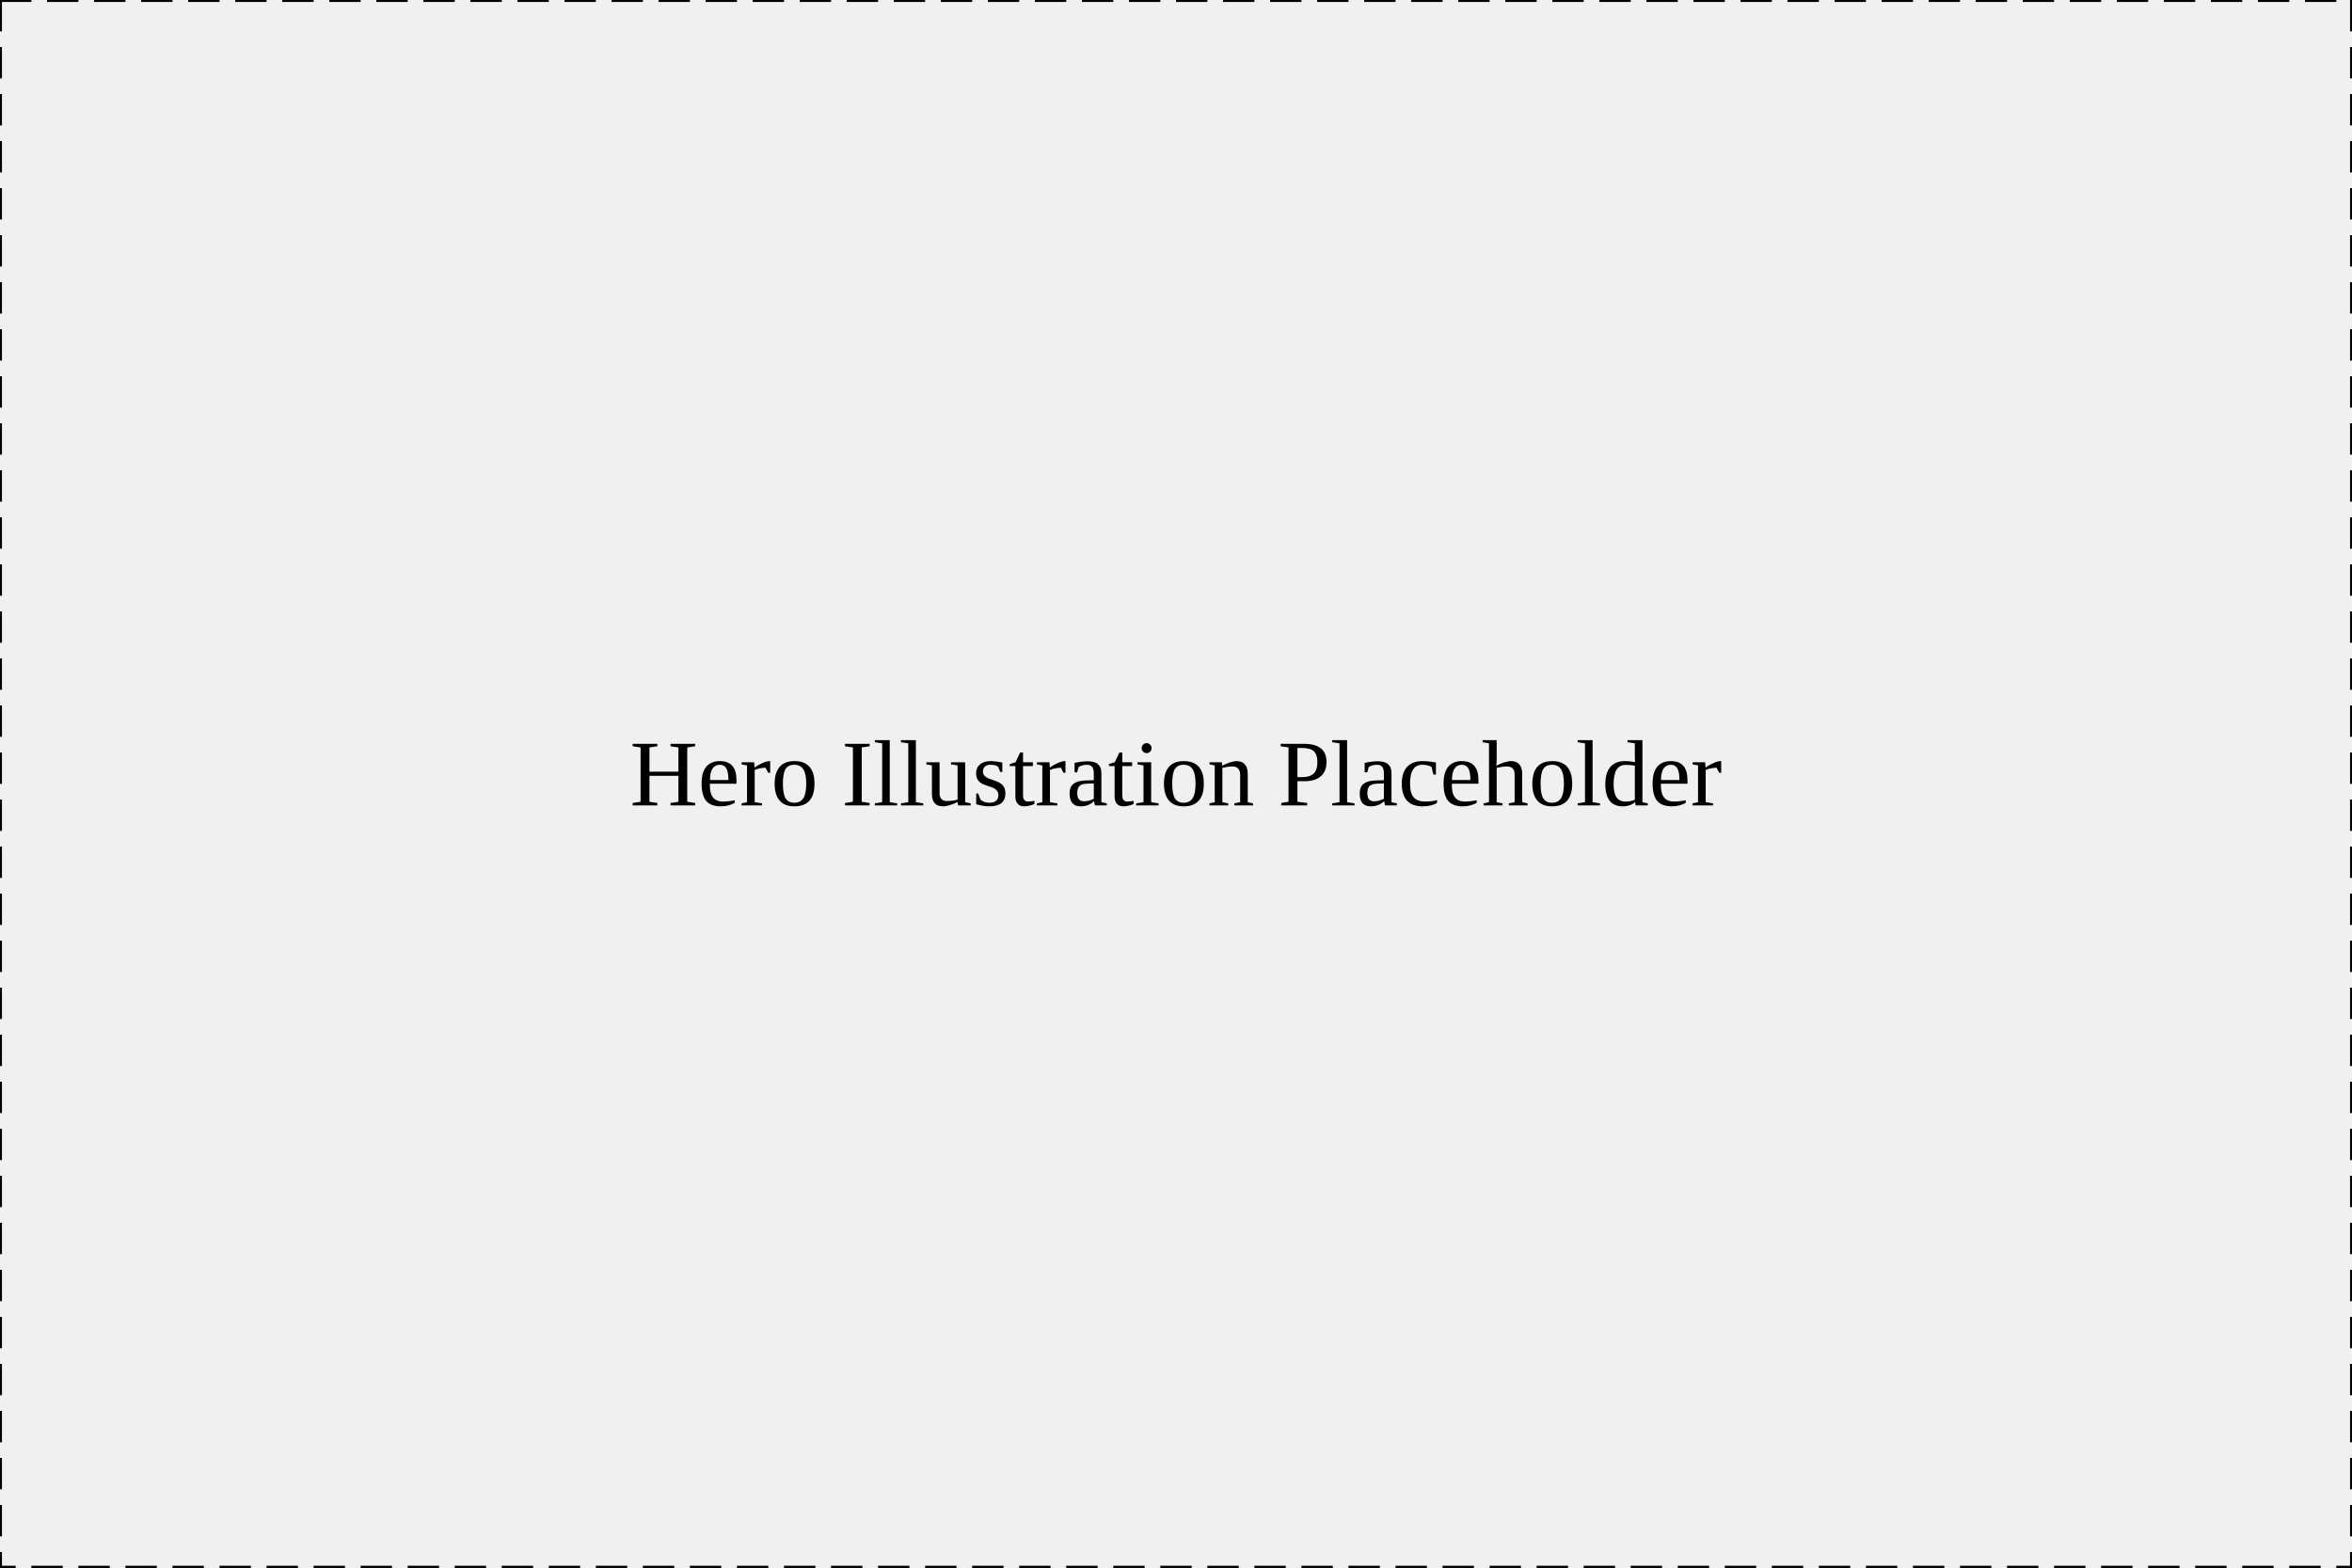
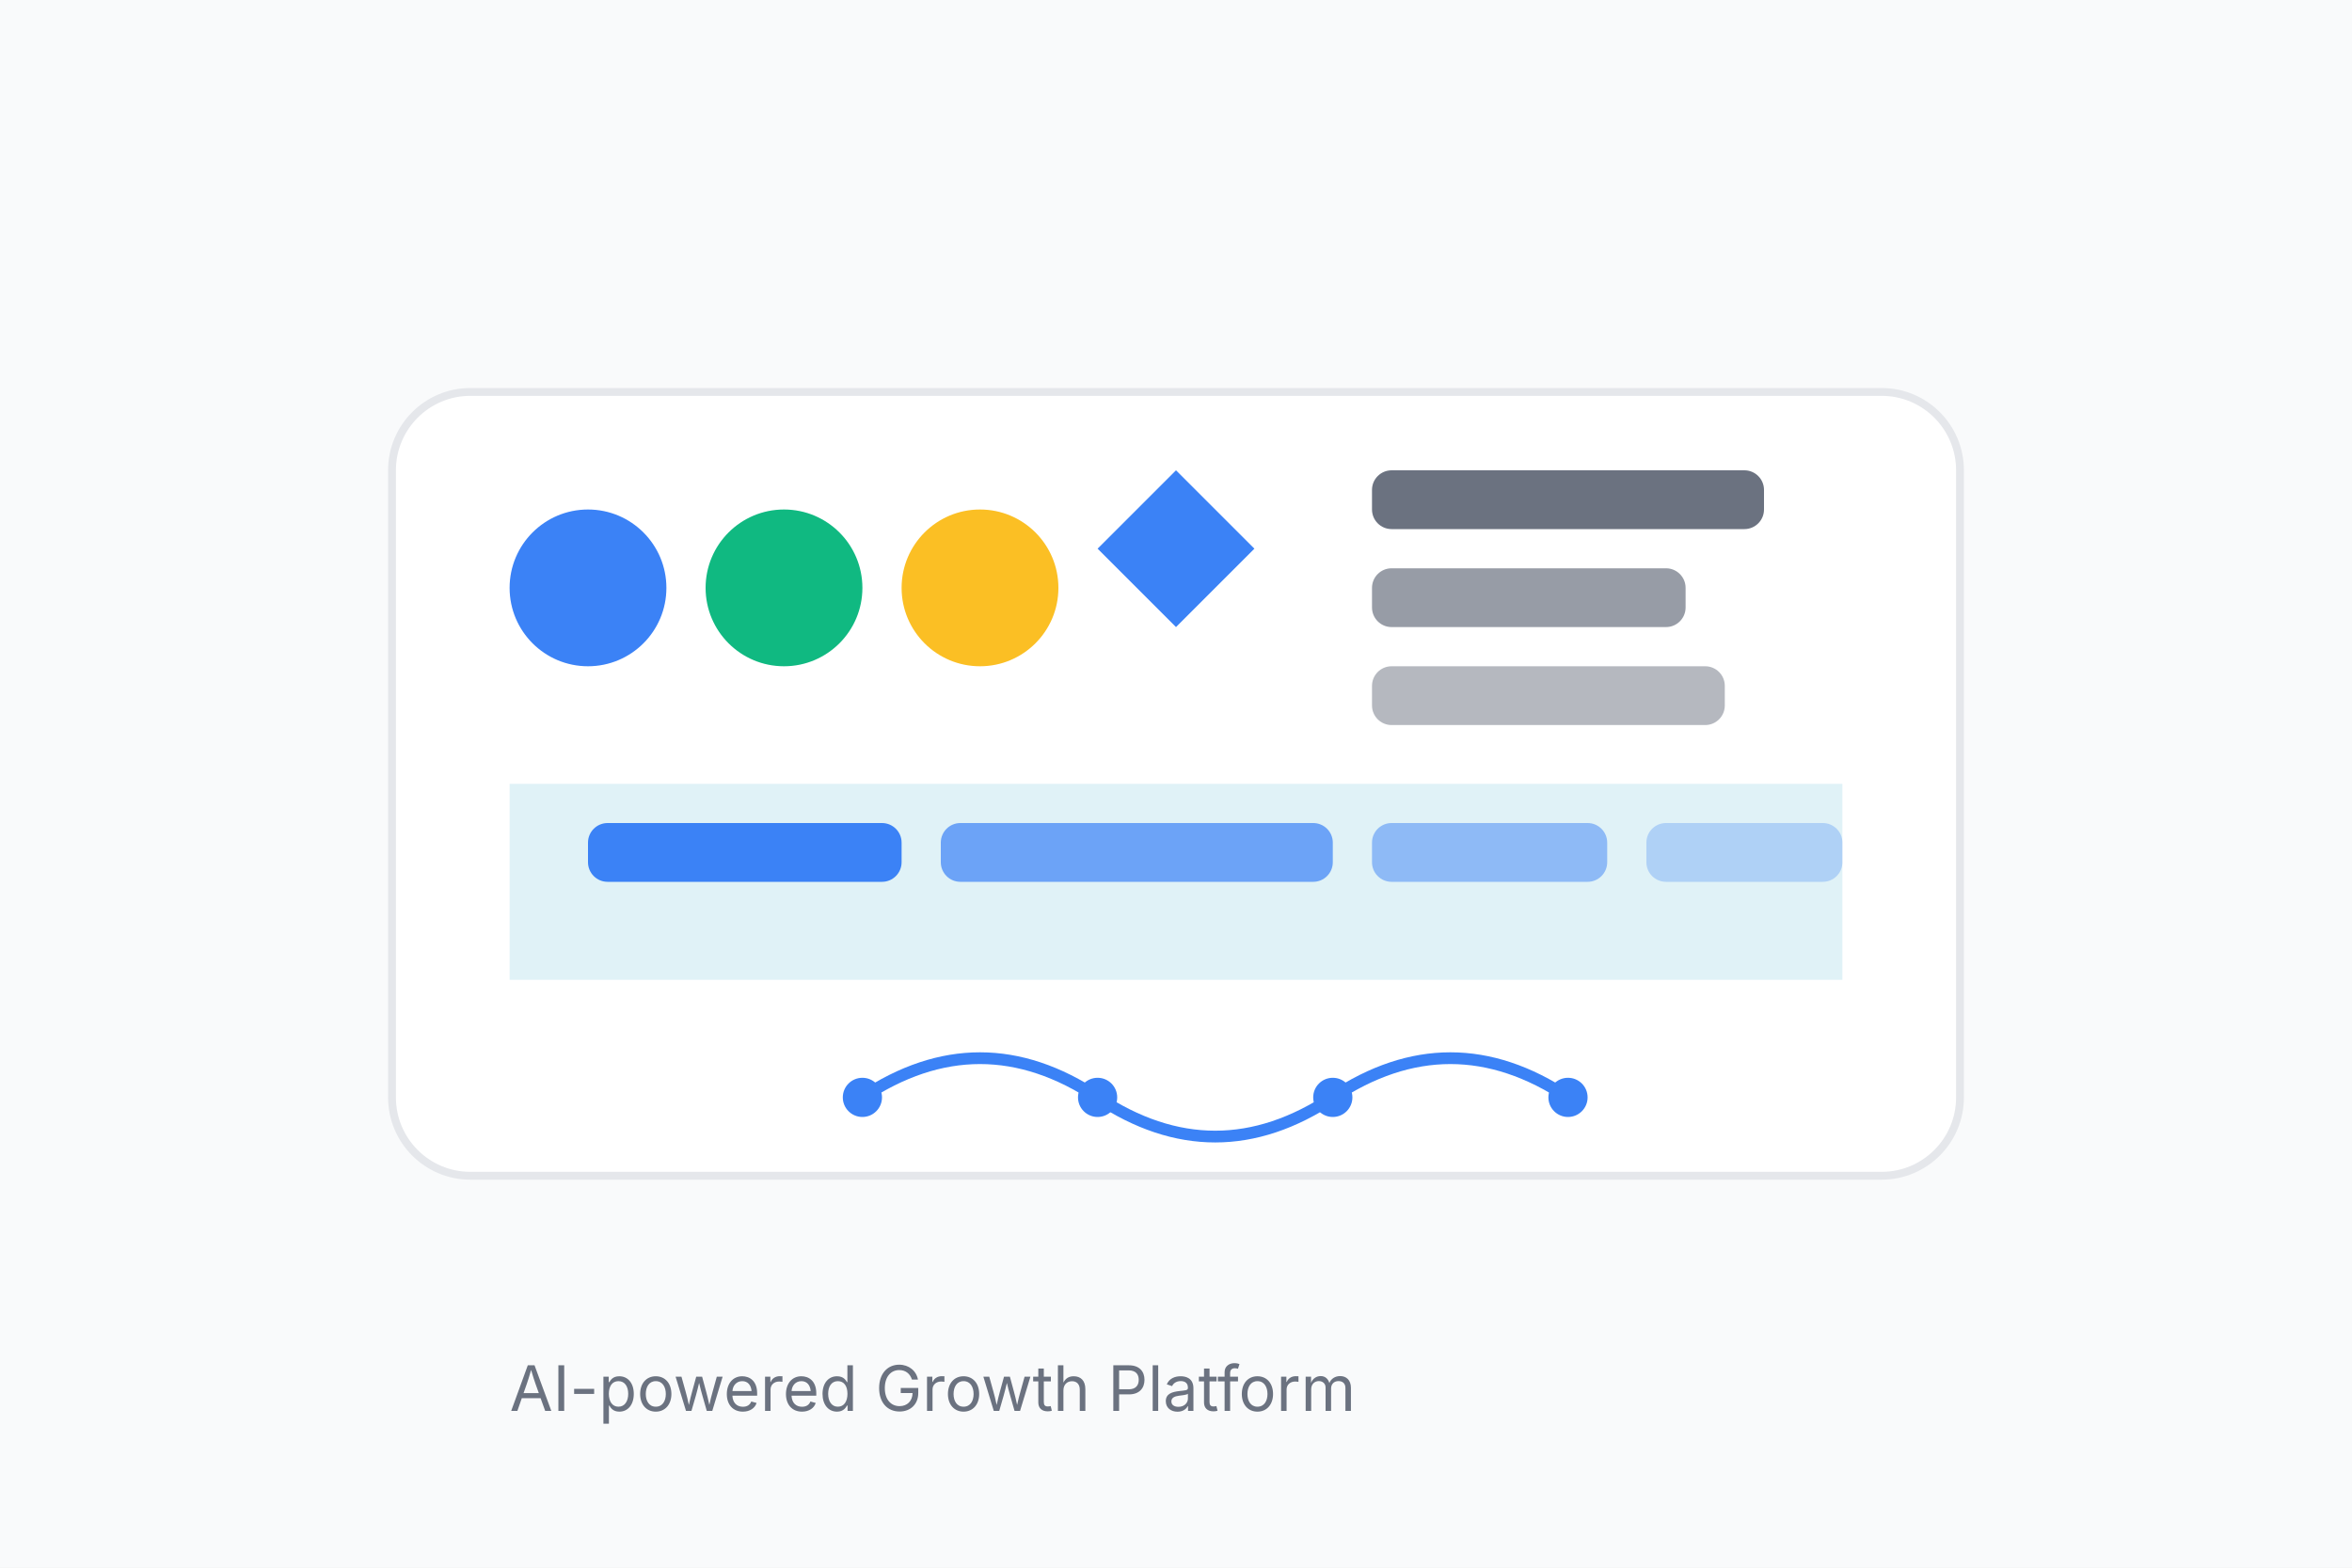
- <svg xmlns="http://www.w3.org/2000/svg" width="600" height="400">
-   <rect width="100%" height="100%" stroke="black" fill="none" stroke-dasharray="8 4" />
-   <text x="50%" y="50%" dominant-baseline="middle" text-anchor="middle" font-size="24">Hero Illustration Placeholder</text>
+ <svg xmlns="http://www.w3.org/2000/svg" width="600" height="400" viewBox="0 0 600 400" fill="none">
+   <rect width="600" height="400" fill="#F9FAFB" />
+   <rect x="100" y="100" width="400" height="200" rx="20" fill="#FFFFFF" stroke="#E5E7EB" stroke-width="2" />
+   <circle cx="150" cy="150" r="20" fill="#3B82F6" />
+   <circle cx="200" cy="150" r="20" fill="#10B981" />
+   <circle cx="250" cy="150" r="20" fill="#FBBF24" />
+   <path d="M130 200 H470 V250 H130 Z" fill="#E0F2F7" />
+   <rect x="150" y="210" width="80" height="15" rx="5" fill="#3B82F6" />
+   <rect x="240" y="210" width="100" height="15" rx="5" fill="#3B82F6" opacity="0.7" />
+   <rect x="350" y="210" width="60" height="15" rx="5" fill="#3B82F6" opacity="0.5" />
+   <rect x="420" y="210" width="50" height="15" rx="5" fill="#3B82F6" opacity="0.3" />
+   <path d="M300 120 L320 140 L300 160 Z" fill="#3B82F6" />
+   <path d="M300 120 L280 140 L300 160 Z" fill="#3B82F6" />
+   <rect x="350" y="120" width="100" height="15" rx="5" fill="#6B7280" />
+   <rect x="350" y="145" width="80" height="15" rx="5" fill="#6B7280" opacity="0.7" />
+   <rect x="350" y="170" width="90" height="15" rx="5" fill="#6B7280" opacity="0.5" />
+   <path d="M220 280 Q250 260 280 280 Q310 300 340 280 Q370 260 400 280" stroke="#3B82F6" stroke-width="3" fill="none" />
+   <circle cx="220" cy="280" r="5" fill="#3B82F6" />
+   <circle cx="280" cy="280" r="5" fill="#3B82F6" />
+   <circle cx="340" cy="280" r="5" fill="#3B82F6" />
+   <circle cx="400" cy="280" r="5" fill="#3B82F6" />
+   <text x="130" y="360" font-family="Inter, sans-serif" font-size="16" fill="#6B7280">AI-powered Growth Platform</text>
</svg>
